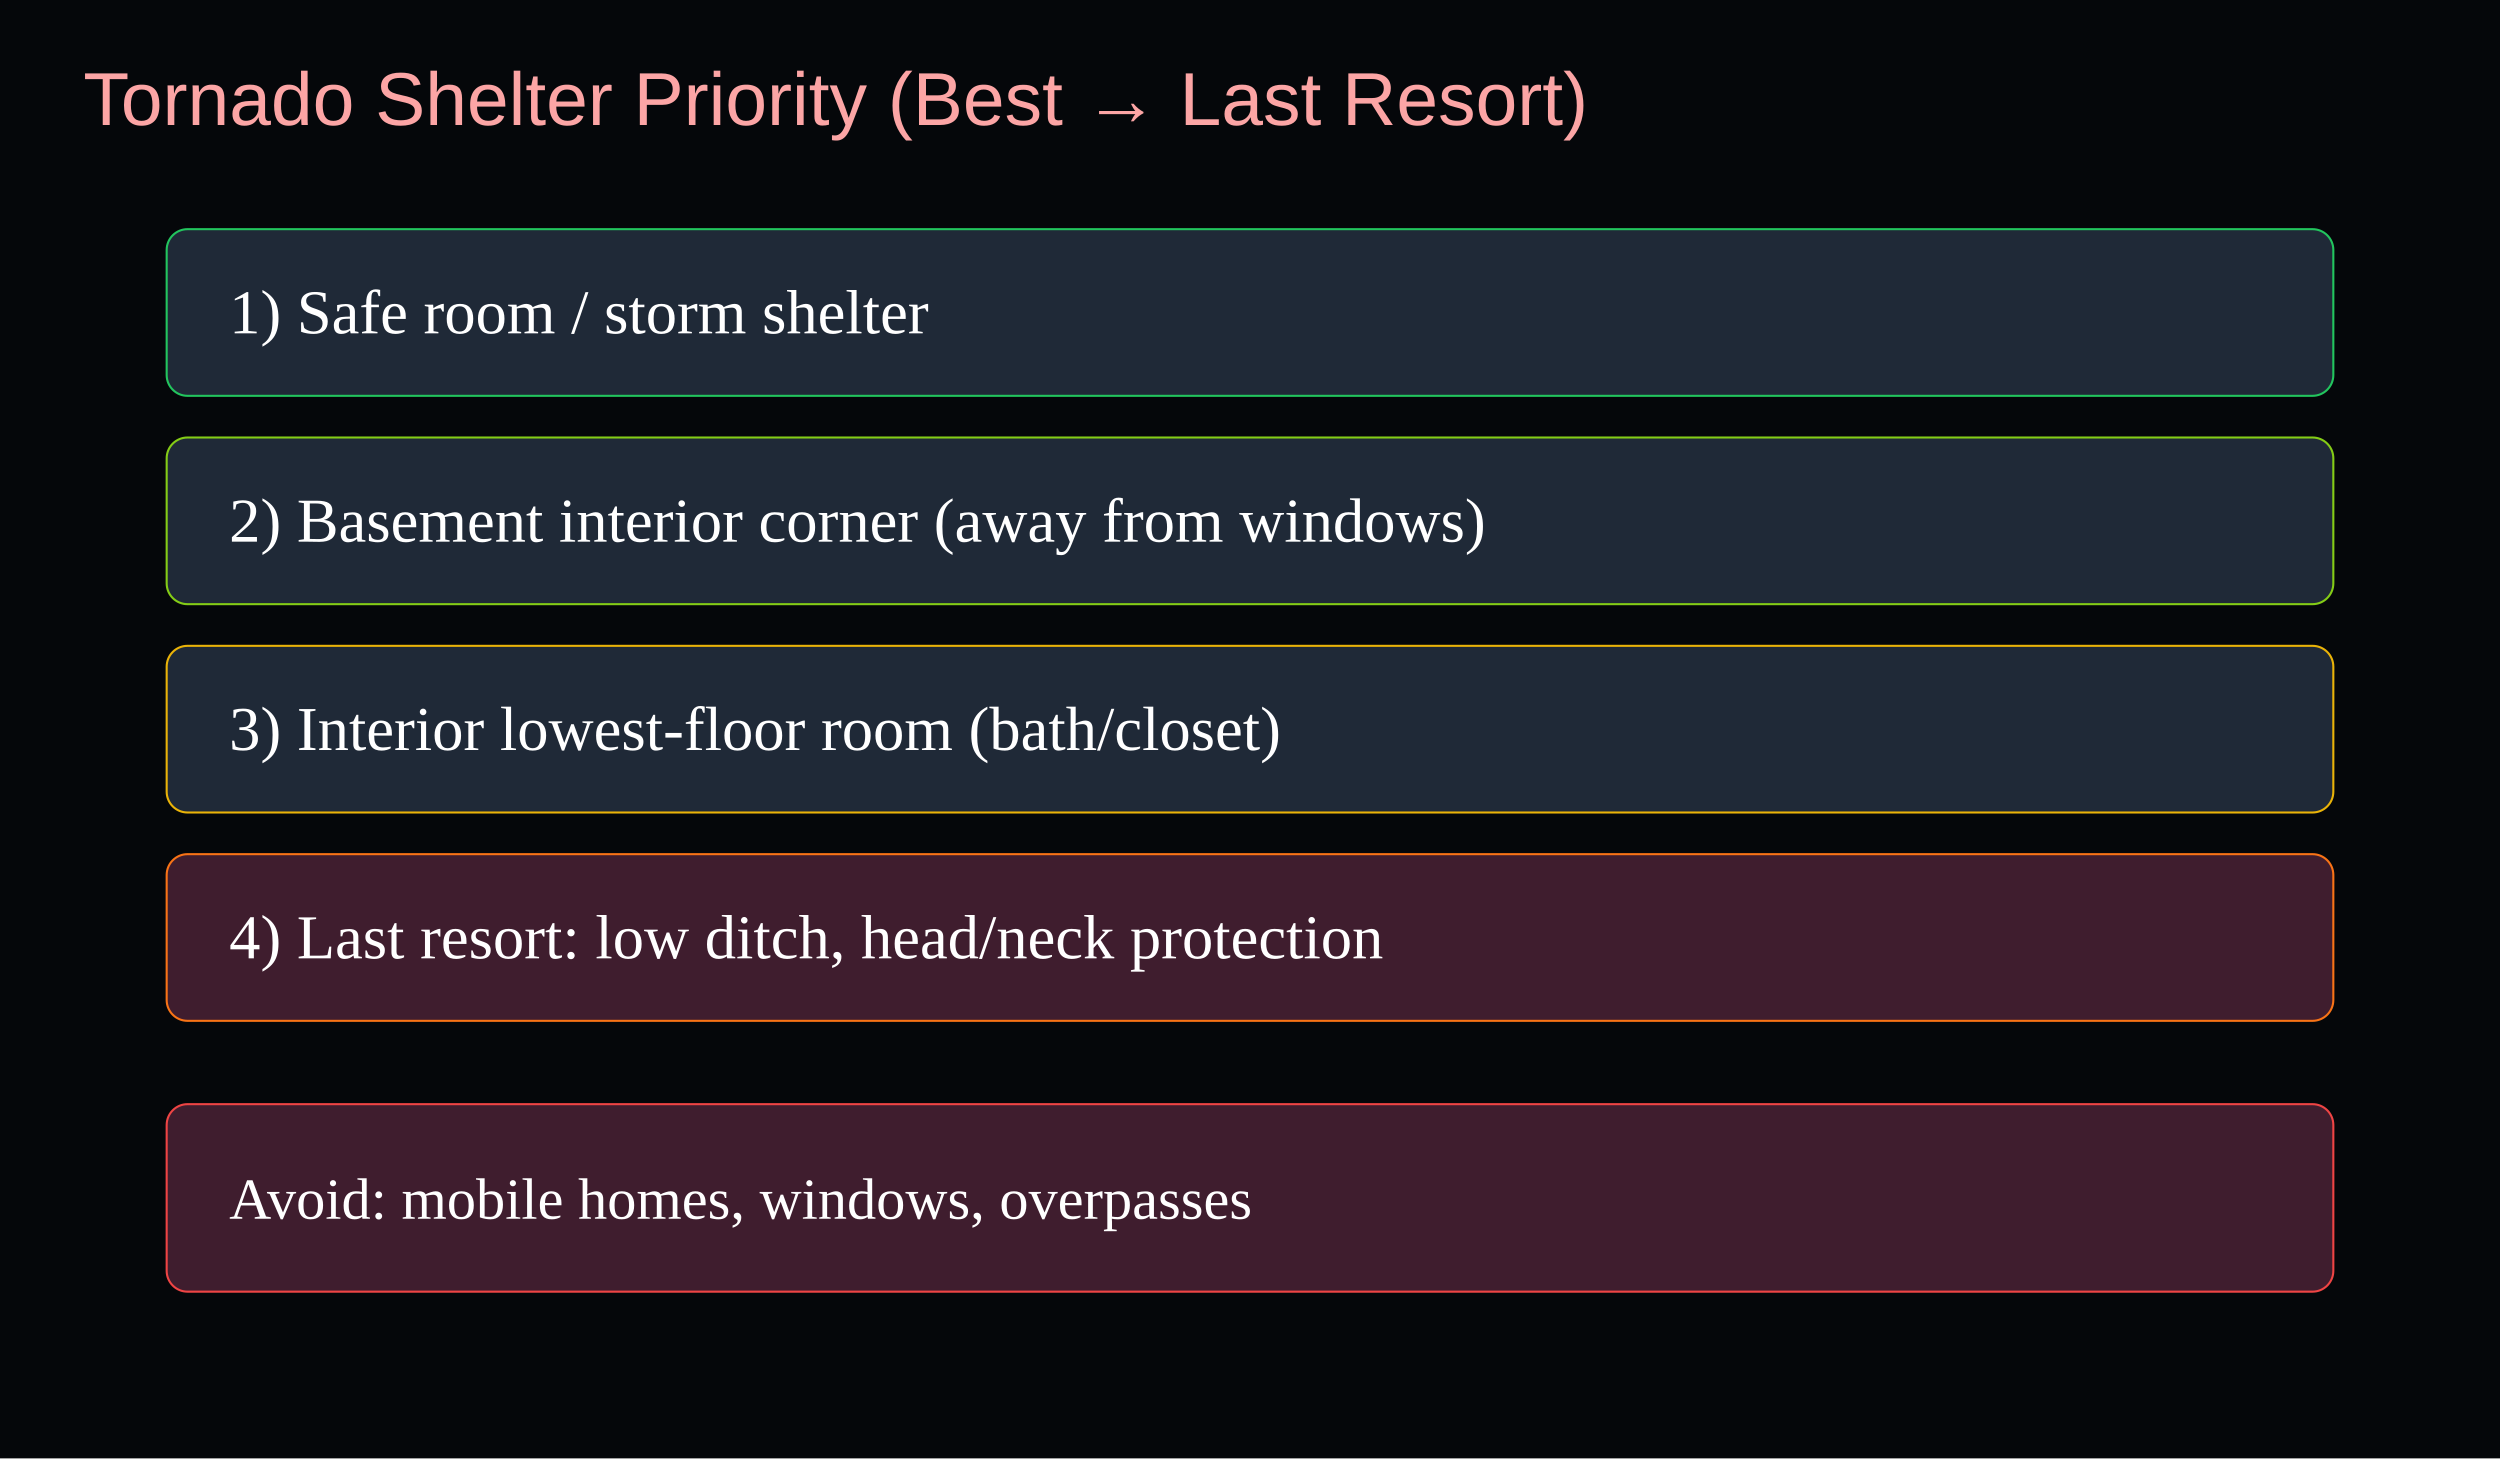
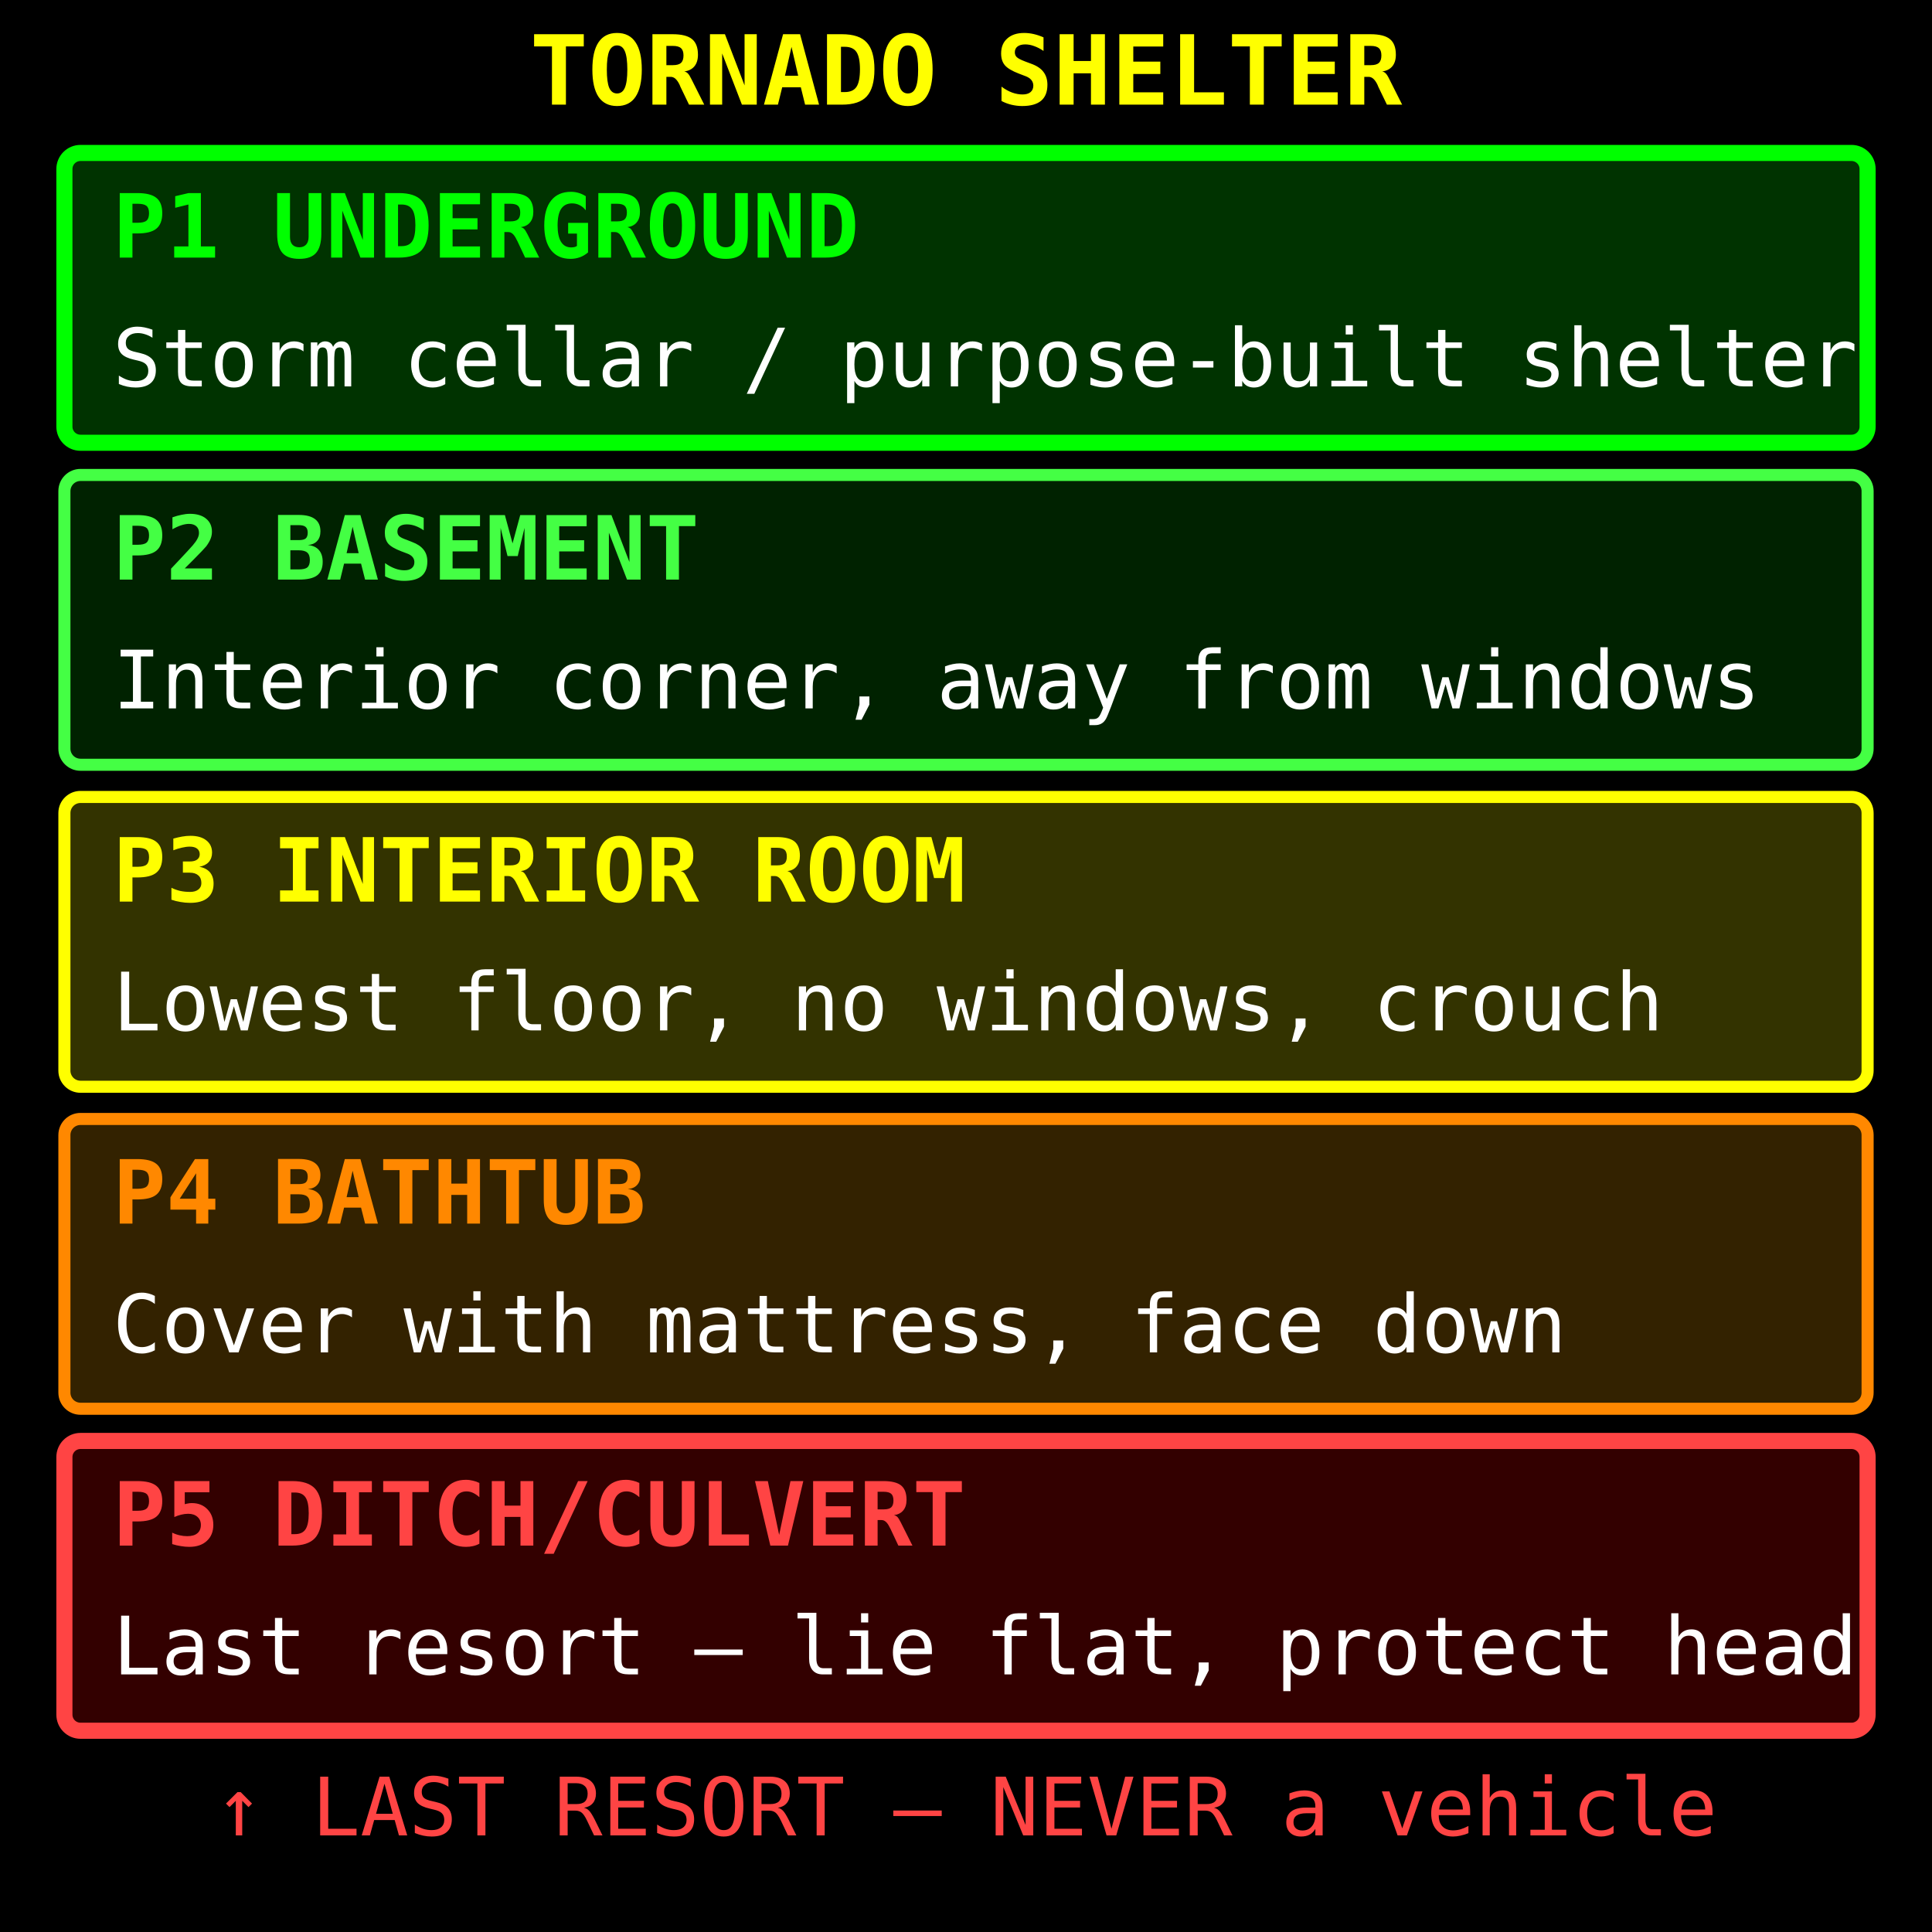
- <svg xmlns="http://www.w3.org/2000/svg" width="1200" height="700">
-   <rect width="100%" height="100%" fill="#05070a" />
-   <text x="40" y="60" fill="#fca5a5" font-size="36" font-family="Arial">Tornado Shelter Priority (Best → Last Resort)</text>
-   <rect x="80" y="110" width="1040" height="80" rx="10" fill="#1f2937" stroke="#22c55e" />
-   <text x="110" y="160" fill="white" font-size="30">1) Safe room / storm shelter</text>
-   <rect x="80" y="210" width="1040" height="80" rx="10" fill="#1f2937" stroke="#84cc16" />
-   <text x="110" y="260" fill="white" font-size="30">2) Basement interior corner (away from windows)</text>
-   <rect x="80" y="310" width="1040" height="80" rx="10" fill="#1f2937" stroke="#eab308" />
-   <text x="110" y="360" fill="white" font-size="30">3) Interior lowest-floor room (bath/closet)</text>
-   <rect x="80" y="410" width="1040" height="80" rx="10" fill="#3f1d2e" stroke="#f97316" />
-   <text x="110" y="460" fill="white" font-size="30">4) Last resort: low ditch, head/neck protection</text>
-   <rect x="80" y="530" width="1040" height="90" rx="10" fill="#3f1d2e" stroke="#ef4444" />
-   <text x="110" y="585" fill="white" font-size="28">Avoid: mobile homes, windows, overpasses</text>
+ <svg xmlns="http://www.w3.org/2000/svg" width="240" height="240">
+   <rect width="240" height="240" fill="black" />
+   <text x="120" y="13" font-family="monospace" font-size="12" fill="#FFFF00" text-anchor="middle" font-weight="bold">TORNADO SHELTER</text>
+   <rect x="8" y="19" width="224" height="36" rx="2" fill="#003300" stroke="#00FF00" stroke-width="2" />
+   <text x="14" y="32" font-family="monospace" font-size="11" fill="#00FF00" font-weight="bold">P1 UNDERGROUND</text>
+   <text x="14" y="48" font-family="monospace" font-size="10" fill="#FFFFFF">Storm cellar / purpose-built shelter</text>
+   <rect x="8" y="59" width="224" height="36" rx="2" fill="#002200" stroke="#44FF44" stroke-width="1.5" />
+   <text x="14" y="72" font-family="monospace" font-size="11" fill="#44FF44" font-weight="bold">P2 BASEMENT</text>
+   <text x="14" y="88" font-family="monospace" font-size="10" fill="#FFFFFF">Interior corner, away from windows</text>
+   <rect x="8" y="99" width="224" height="36" rx="2" fill="#333300" stroke="#FFFF00" stroke-width="1.5" />
+   <text x="14" y="112" font-family="monospace" font-size="11" fill="#FFFF00" font-weight="bold">P3 INTERIOR ROOM</text>
+   <text x="14" y="128" font-family="monospace" font-size="10" fill="#FFFFFF">Lowest floor, no windows, crouch</text>
+   <rect x="8" y="139" width="224" height="36" rx="2" fill="#332200" stroke="#FF8800" stroke-width="1.5" />
+   <text x="14" y="152" font-family="monospace" font-size="11" fill="#FF8800" font-weight="bold">P4 BATHTUB</text>
+   <text x="14" y="168" font-family="monospace" font-size="10" fill="#FFFFFF">Cover with mattress, face down</text>
+   <rect x="8" y="179" width="224" height="36" rx="2" fill="#330000" stroke="#FF4444" stroke-width="2" />
+   <text x="14" y="192" font-family="monospace" font-size="11" fill="#FF4444" font-weight="bold">P5 DITCH/CULVERT</text>
+   <text x="14" y="208" font-family="monospace" font-size="10" fill="#FFFFFF">Last resort — lie flat, protect head</text>
+   <text x="120" y="228" font-family="monospace" font-size="10" fill="#FF4444" text-anchor="middle">↑ LAST RESORT — NEVER a vehicle</text>
</svg>
